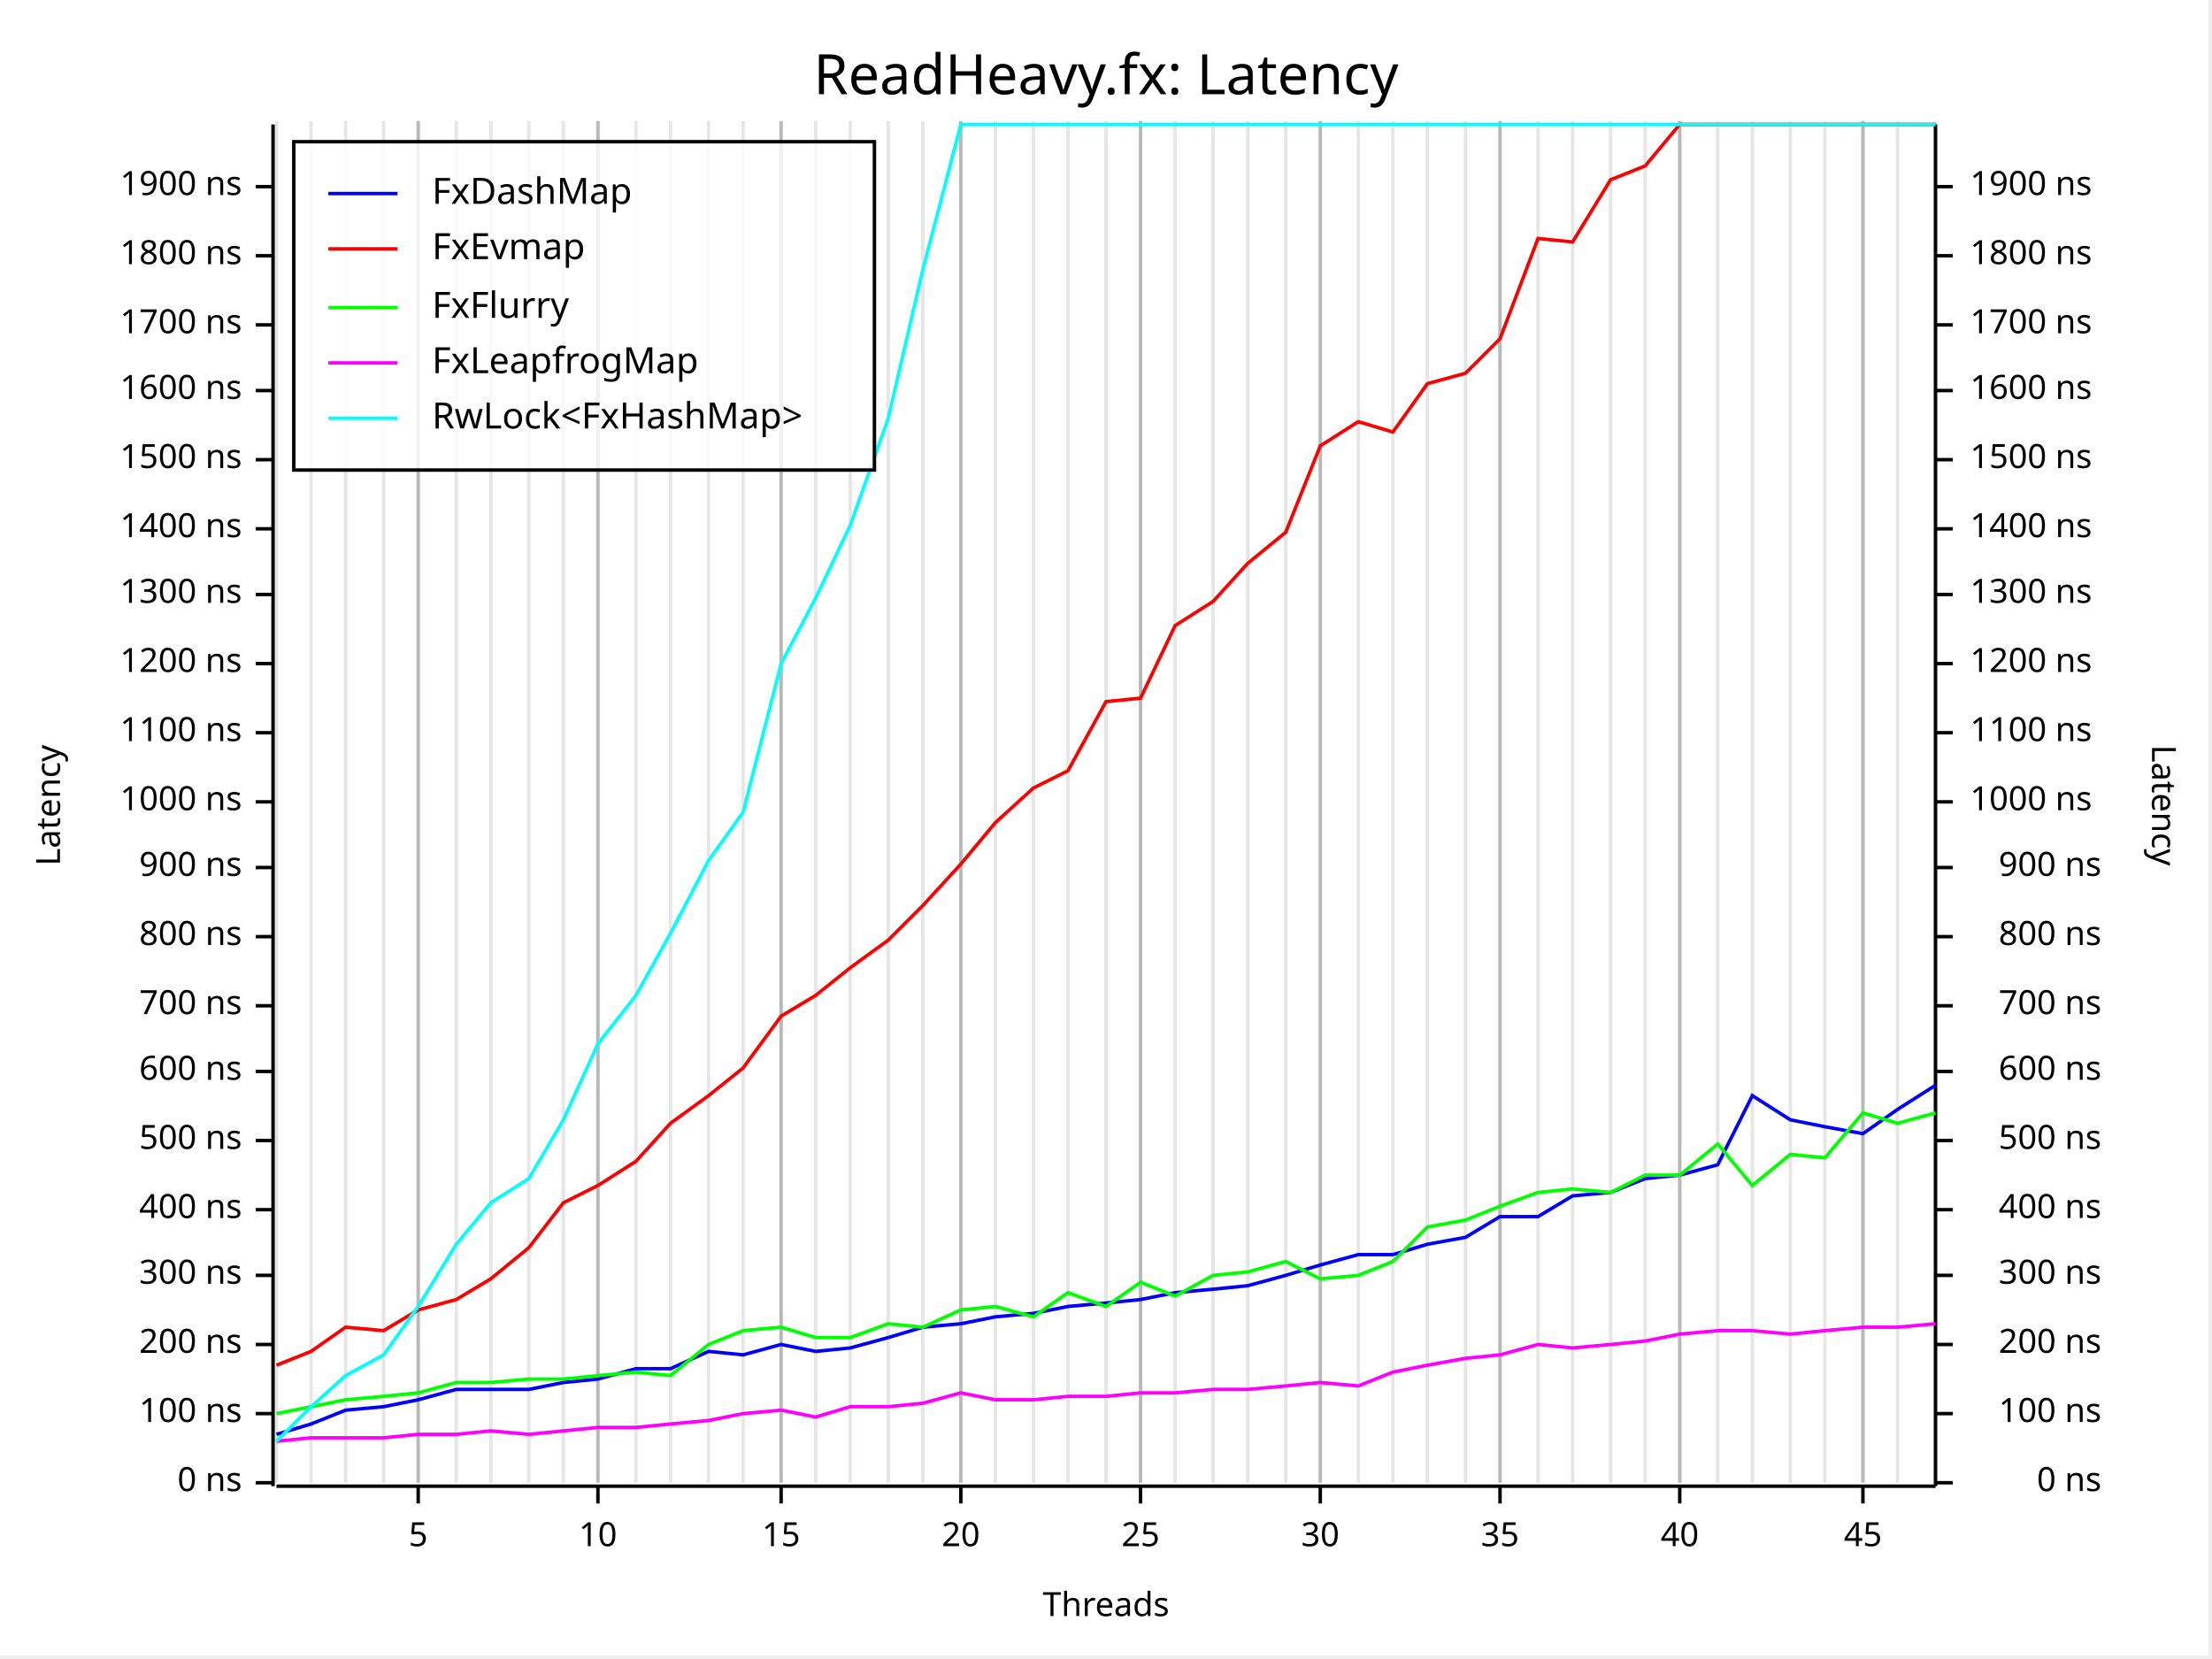
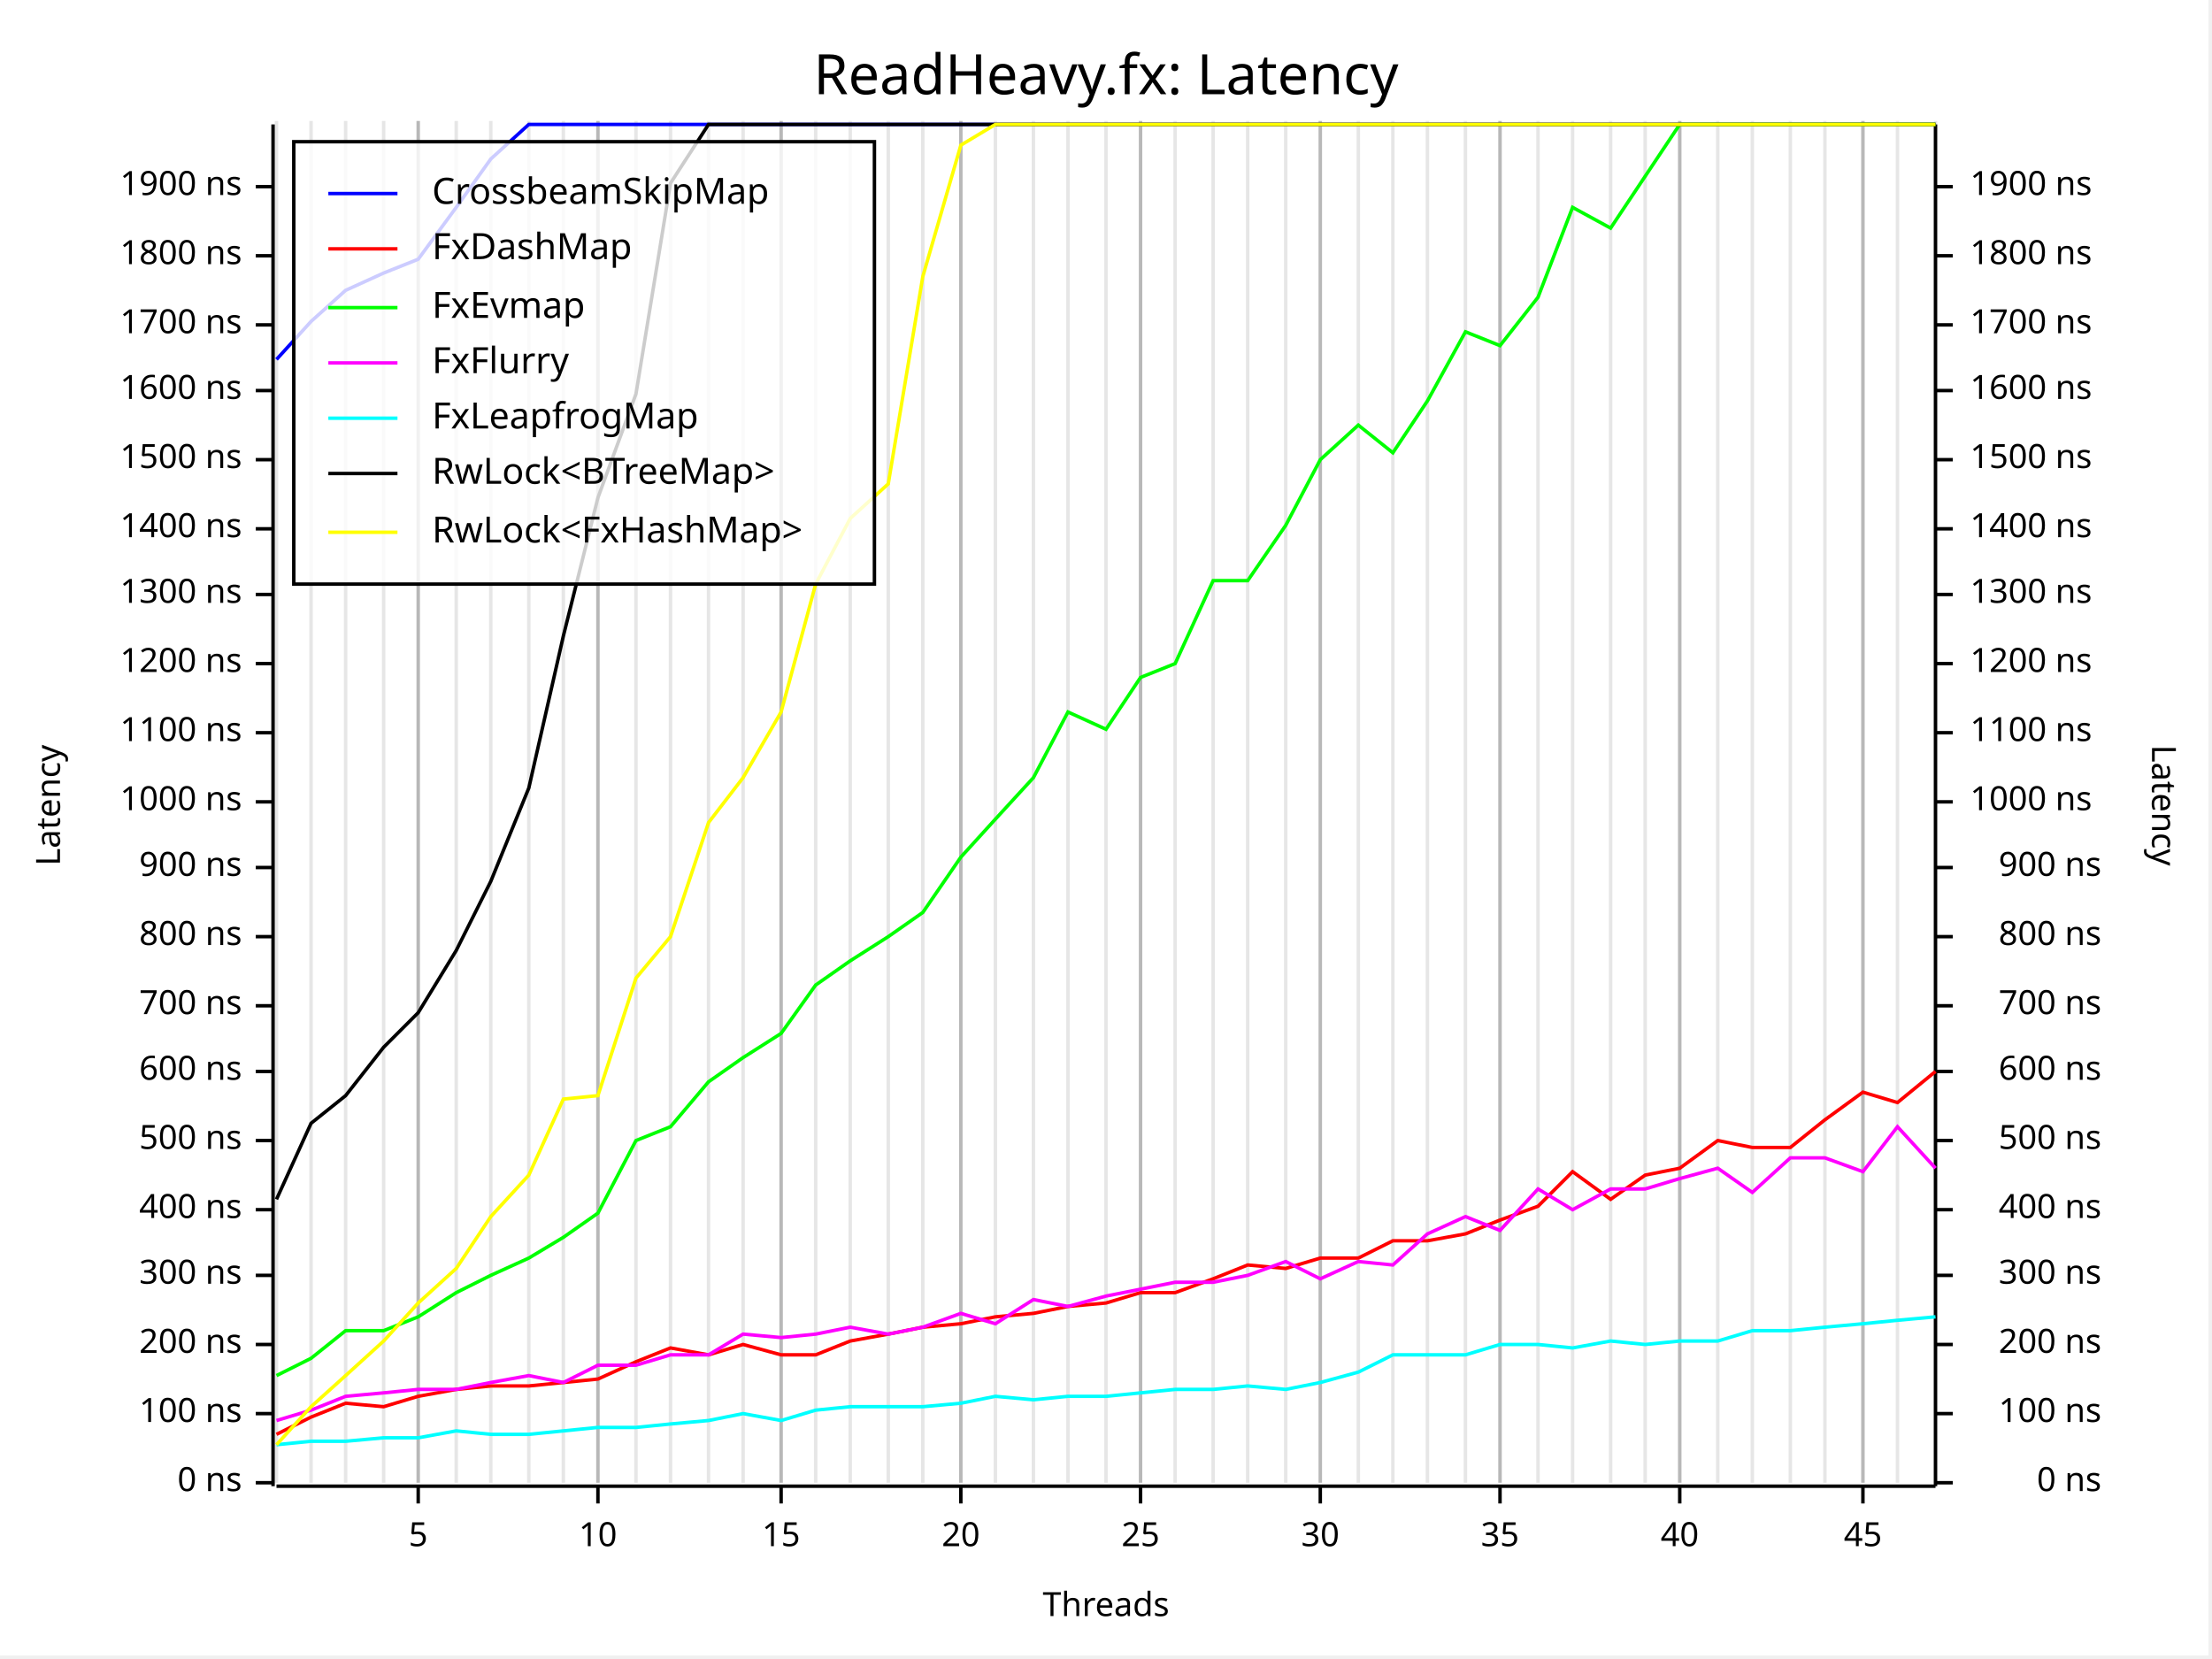
<svg xmlns="http://www.w3.org/2000/svg" width="640" height="480" viewBox="0 0 640 480">
  <rect x="0" y="0" width="639" height="479" opacity="1" fill="#FFFFFF" stroke="none" />
  <text x="320" y="15" dy="0.76em" text-anchor="middle" font-family="Fira Code" font-size="16.129" opacity="1" fill="#000000">
ReadHeavy.fx: Latency
</text>
  <line opacity="0.1" stroke="#000000" stroke-width="1" x1="80" y1="429" x2="80" y2="35" />
  <line opacity="0.1" stroke="#000000" stroke-width="1" x1="90" y1="429" x2="90" y2="35" />
  <line opacity="0.1" stroke="#000000" stroke-width="1" x1="100" y1="429" x2="100" y2="35" />
  <line opacity="0.1" stroke="#000000" stroke-width="1" x1="111" y1="429" x2="111" y2="35" />
  <line opacity="0.1" stroke="#000000" stroke-width="1" x1="121" y1="429" x2="121" y2="35" />
  <line opacity="0.1" stroke="#000000" stroke-width="1" x1="132" y1="429" x2="132" y2="35" />
  <line opacity="0.1" stroke="#000000" stroke-width="1" x1="142" y1="429" x2="142" y2="35" />
  <line opacity="0.1" stroke="#000000" stroke-width="1" x1="153" y1="429" x2="153" y2="35" />
  <line opacity="0.1" stroke="#000000" stroke-width="1" x1="163" y1="429" x2="163" y2="35" />
  <line opacity="0.1" stroke="#000000" stroke-width="1" x1="173" y1="429" x2="173" y2="35" />
  <line opacity="0.1" stroke="#000000" stroke-width="1" x1="184" y1="429" x2="184" y2="35" />
  <line opacity="0.1" stroke="#000000" stroke-width="1" x1="194" y1="429" x2="194" y2="35" />
  <line opacity="0.1" stroke="#000000" stroke-width="1" x1="205" y1="429" x2="205" y2="35" />
  <line opacity="0.1" stroke="#000000" stroke-width="1" x1="215" y1="429" x2="215" y2="35" />
  <line opacity="0.1" stroke="#000000" stroke-width="1" x1="226" y1="429" x2="226" y2="35" />
  <line opacity="0.1" stroke="#000000" stroke-width="1" x1="236" y1="429" x2="236" y2="35" />
  <line opacity="0.1" stroke="#000000" stroke-width="1" x1="246" y1="429" x2="246" y2="35" />
  <line opacity="0.1" stroke="#000000" stroke-width="1" x1="257" y1="429" x2="257" y2="35" />
  <line opacity="0.1" stroke="#000000" stroke-width="1" x1="267" y1="429" x2="267" y2="35" />
  <line opacity="0.1" stroke="#000000" stroke-width="1" x1="278" y1="429" x2="278" y2="35" />
  <line opacity="0.1" stroke="#000000" stroke-width="1" x1="288" y1="429" x2="288" y2="35" />
  <line opacity="0.1" stroke="#000000" stroke-width="1" x1="299" y1="429" x2="299" y2="35" />
  <line opacity="0.1" stroke="#000000" stroke-width="1" x1="309" y1="429" x2="309" y2="35" />
  <line opacity="0.1" stroke="#000000" stroke-width="1" x1="320" y1="429" x2="320" y2="35" />
  <line opacity="0.1" stroke="#000000" stroke-width="1" x1="330" y1="429" x2="330" y2="35" />
  <line opacity="0.1" stroke="#000000" stroke-width="1" x1="340" y1="429" x2="340" y2="35" />
  <line opacity="0.1" stroke="#000000" stroke-width="1" x1="351" y1="429" x2="351" y2="35" />
  <line opacity="0.1" stroke="#000000" stroke-width="1" x1="361" y1="429" x2="361" y2="35" />
  <line opacity="0.1" stroke="#000000" stroke-width="1" x1="372" y1="429" x2="372" y2="35" />
  <line opacity="0.1" stroke="#000000" stroke-width="1" x1="382" y1="429" x2="382" y2="35" />
  <line opacity="0.1" stroke="#000000" stroke-width="1" x1="393" y1="429" x2="393" y2="35" />
  <line opacity="0.1" stroke="#000000" stroke-width="1" x1="403" y1="429" x2="403" y2="35" />
  <line opacity="0.1" stroke="#000000" stroke-width="1" x1="413" y1="429" x2="413" y2="35" />
  <line opacity="0.1" stroke="#000000" stroke-width="1" x1="424" y1="429" x2="424" y2="35" />
  <line opacity="0.1" stroke="#000000" stroke-width="1" x1="434" y1="429" x2="434" y2="35" />
  <line opacity="0.1" stroke="#000000" stroke-width="1" x1="445" y1="429" x2="445" y2="35" />
  <line opacity="0.1" stroke="#000000" stroke-width="1" x1="455" y1="429" x2="455" y2="35" />
  <line opacity="0.1" stroke="#000000" stroke-width="1" x1="466" y1="429" x2="466" y2="35" />
  <line opacity="0.1" stroke="#000000" stroke-width="1" x1="476" y1="429" x2="476" y2="35" />
  <line opacity="0.1" stroke="#000000" stroke-width="1" x1="486" y1="429" x2="486" y2="35" />
  <line opacity="0.1" stroke="#000000" stroke-width="1" x1="497" y1="429" x2="497" y2="35" />
  <line opacity="0.1" stroke="#000000" stroke-width="1" x1="507" y1="429" x2="507" y2="35" />
  <line opacity="0.1" stroke="#000000" stroke-width="1" x1="518" y1="429" x2="518" y2="35" />
  <line opacity="0.1" stroke="#000000" stroke-width="1" x1="528" y1="429" x2="528" y2="35" />
  <line opacity="0.1" stroke="#000000" stroke-width="1" x1="539" y1="429" x2="539" y2="35" />
  <line opacity="0.1" stroke="#000000" stroke-width="1" x1="549" y1="429" x2="549" y2="35" />
  <line opacity="0.1" stroke="#000000" stroke-width="1" x1="560" y1="429" x2="560" y2="35" />
  <text x="10" y="233" dy="0.76em" text-anchor="middle" font-family="sans-serif" font-size="9.677" opacity="1" fill="#000000" transform="rotate(270, 10, 233)">
Latency
</text>
  <text x="320" y="470" dy="-0.5ex" text-anchor="middle" font-family="sans-serif" font-size="9.677" opacity="1" fill="#000000">
Threads
</text>
  <text x="630" y="233" dy="0.76em" text-anchor="middle" font-family="sans-serif" font-size="9.677" opacity="1" fill="#000000" transform="rotate(90, 630, 233)">
Latency
</text>
  <line opacity="0.2" stroke="#000000" stroke-width="1" x1="121" y1="429" x2="121" y2="35" />
  <line opacity="0.2" stroke="#000000" stroke-width="1" x1="173" y1="429" x2="173" y2="35" />
  <line opacity="0.2" stroke="#000000" stroke-width="1" x1="226" y1="429" x2="226" y2="35" />
  <line opacity="0.2" stroke="#000000" stroke-width="1" x1="278" y1="429" x2="278" y2="35" />
  <line opacity="0.2" stroke="#000000" stroke-width="1" x1="330" y1="429" x2="330" y2="35" />
  <line opacity="0.2" stroke="#000000" stroke-width="1" x1="382" y1="429" x2="382" y2="35" />
  <line opacity="0.2" stroke="#000000" stroke-width="1" x1="434" y1="429" x2="434" y2="35" />
  <line opacity="0.2" stroke="#000000" stroke-width="1" x1="486" y1="429" x2="486" y2="35" />
  <line opacity="0.2" stroke="#000000" stroke-width="1" x1="539" y1="429" x2="539" y2="35" />
  <polyline fill="none" opacity="1" stroke="#000000" stroke-width="1" points="79,36 79,430 " />
  <text x="70" y="429" dy="0.5ex" text-anchor="end" font-family="sans-serif" font-size="9.677" opacity="1" fill="#000000">
0 ns
</text>
  <polyline fill="none" opacity="1" stroke="#000000" stroke-width="1" points="74,429 79,429 " />
  <text x="70" y="409" dy="0.5ex" text-anchor="end" font-family="sans-serif" font-size="9.677" opacity="1" fill="#000000">
100 ns
</text>
  <polyline fill="none" opacity="1" stroke="#000000" stroke-width="1" points="74,409 79,409 " />
  <text x="70" y="389" dy="0.5ex" text-anchor="end" font-family="sans-serif" font-size="9.677" opacity="1" fill="#000000">
200 ns
</text>
  <polyline fill="none" opacity="1" stroke="#000000" stroke-width="1" points="74,389 79,389 " />
  <text x="70" y="369" dy="0.5ex" text-anchor="end" font-family="sans-serif" font-size="9.677" opacity="1" fill="#000000">
300 ns
</text>
  <polyline fill="none" opacity="1" stroke="#000000" stroke-width="1" points="74,369 79,369 " />
  <text x="70" y="350" dy="0.5ex" text-anchor="end" font-family="sans-serif" font-size="9.677" opacity="1" fill="#000000">
400 ns
</text>
  <polyline fill="none" opacity="1" stroke="#000000" stroke-width="1" points="74,350 79,350 " />
  <text x="70" y="330" dy="0.5ex" text-anchor="end" font-family="sans-serif" font-size="9.677" opacity="1" fill="#000000">
500 ns
</text>
  <polyline fill="none" opacity="1" stroke="#000000" stroke-width="1" points="74,330 79,330 " />
  <text x="70" y="310" dy="0.5ex" text-anchor="end" font-family="sans-serif" font-size="9.677" opacity="1" fill="#000000">
600 ns
</text>
  <polyline fill="none" opacity="1" stroke="#000000" stroke-width="1" points="74,310 79,310 " />
  <text x="70" y="291" dy="0.5ex" text-anchor="end" font-family="sans-serif" font-size="9.677" opacity="1" fill="#000000">
700 ns
</text>
  <polyline fill="none" opacity="1" stroke="#000000" stroke-width="1" points="74,291 79,291 " />
  <text x="70" y="271" dy="0.5ex" text-anchor="end" font-family="sans-serif" font-size="9.677" opacity="1" fill="#000000">
800 ns
</text>
  <polyline fill="none" opacity="1" stroke="#000000" stroke-width="1" points="74,271 79,271 " />
  <text x="70" y="251" dy="0.5ex" text-anchor="end" font-family="sans-serif" font-size="9.677" opacity="1" fill="#000000">
900 ns
</text>
  <polyline fill="none" opacity="1" stroke="#000000" stroke-width="1" points="74,251 79,251 " />
  <text x="70" y="232" dy="0.5ex" text-anchor="end" font-family="sans-serif" font-size="9.677" opacity="1" fill="#000000">
1000 ns
</text>
  <polyline fill="none" opacity="1" stroke="#000000" stroke-width="1" points="74,232 79,232 " />
  <text x="70" y="212" dy="0.5ex" text-anchor="end" font-family="sans-serif" font-size="9.677" opacity="1" fill="#000000">
1100 ns
</text>
  <polyline fill="none" opacity="1" stroke="#000000" stroke-width="1" points="74,212 79,212 " />
  <text x="70" y="192" dy="0.5ex" text-anchor="end" font-family="sans-serif" font-size="9.677" opacity="1" fill="#000000">
1200 ns
</text>
  <polyline fill="none" opacity="1" stroke="#000000" stroke-width="1" points="74,192 79,192 " />
  <text x="70" y="172" dy="0.5ex" text-anchor="end" font-family="sans-serif" font-size="9.677" opacity="1" fill="#000000">
1300 ns
</text>
  <polyline fill="none" opacity="1" stroke="#000000" stroke-width="1" points="74,172 79,172 " />
  <text x="70" y="153" dy="0.5ex" text-anchor="end" font-family="sans-serif" font-size="9.677" opacity="1" fill="#000000">
1400 ns
</text>
  <polyline fill="none" opacity="1" stroke="#000000" stroke-width="1" points="74,153 79,153 " />
  <text x="70" y="133" dy="0.5ex" text-anchor="end" font-family="sans-serif" font-size="9.677" opacity="1" fill="#000000">
1500 ns
</text>
  <polyline fill="none" opacity="1" stroke="#000000" stroke-width="1" points="74,133 79,133 " />
  <text x="70" y="113" dy="0.5ex" text-anchor="end" font-family="sans-serif" font-size="9.677" opacity="1" fill="#000000">
1600 ns
</text>
  <polyline fill="none" opacity="1" stroke="#000000" stroke-width="1" points="74,113 79,113 " />
  <text x="70" y="94" dy="0.5ex" text-anchor="end" font-family="sans-serif" font-size="9.677" opacity="1" fill="#000000">
1700 ns
</text>
  <polyline fill="none" opacity="1" stroke="#000000" stroke-width="1" points="74,94 79,94 " />
  <text x="70" y="74" dy="0.5ex" text-anchor="end" font-family="sans-serif" font-size="9.677" opacity="1" fill="#000000">
1800 ns
</text>
  <polyline fill="none" opacity="1" stroke="#000000" stroke-width="1" points="74,74 79,74 " />
  <text x="70" y="54" dy="0.5ex" text-anchor="end" font-family="sans-serif" font-size="9.677" opacity="1" fill="#000000">
1900 ns
</text>
  <polyline fill="none" opacity="1" stroke="#000000" stroke-width="1" points="74,54 79,54 " />
  <polyline fill="none" opacity="1" stroke="#000000" stroke-width="1" points="80,430 560,430 " />
  <text x="121" y="440" dy="0.76em" text-anchor="middle" font-family="sans-serif" font-size="9.677" opacity="1" fill="#000000">
5
</text>
  <polyline fill="none" opacity="1" stroke="#000000" stroke-width="1" points="121,430 121,435 " />
  <text x="173" y="440" dy="0.76em" text-anchor="middle" font-family="sans-serif" font-size="9.677" opacity="1" fill="#000000">
10
</text>
  <polyline fill="none" opacity="1" stroke="#000000" stroke-width="1" points="173,430 173,435 " />
  <text x="226" y="440" dy="0.76em" text-anchor="middle" font-family="sans-serif" font-size="9.677" opacity="1" fill="#000000">
15
</text>
  <polyline fill="none" opacity="1" stroke="#000000" stroke-width="1" points="226,430 226,435 " />
  <text x="278" y="440" dy="0.76em" text-anchor="middle" font-family="sans-serif" font-size="9.677" opacity="1" fill="#000000">
20
</text>
  <polyline fill="none" opacity="1" stroke="#000000" stroke-width="1" points="278,430 278,435 " />
  <text x="330" y="440" dy="0.76em" text-anchor="middle" font-family="sans-serif" font-size="9.677" opacity="1" fill="#000000">
25
</text>
  <polyline fill="none" opacity="1" stroke="#000000" stroke-width="1" points="330,430 330,435 " />
  <text x="382" y="440" dy="0.76em" text-anchor="middle" font-family="sans-serif" font-size="9.677" opacity="1" fill="#000000">
30
</text>
  <polyline fill="none" opacity="1" stroke="#000000" stroke-width="1" points="382,430 382,435 " />
  <text x="434" y="440" dy="0.76em" text-anchor="middle" font-family="sans-serif" font-size="9.677" opacity="1" fill="#000000">
35
</text>
  <polyline fill="none" opacity="1" stroke="#000000" stroke-width="1" points="434,430 434,435 " />
  <text x="486" y="440" dy="0.76em" text-anchor="middle" font-family="sans-serif" font-size="9.677" opacity="1" fill="#000000">
40
</text>
  <polyline fill="none" opacity="1" stroke="#000000" stroke-width="1" points="486,430 486,435 " />
  <text x="539" y="440" dy="0.76em" text-anchor="middle" font-family="sans-serif" font-size="9.677" opacity="1" fill="#000000">
45
</text>
  <polyline fill="none" opacity="1" stroke="#000000" stroke-width="1" points="539,430 539,435 " />
  <polyline fill="none" opacity="1" stroke="#000000" stroke-width="1" points="560,36 560,430 " />
  <text x="608" y="429" dy="0.5ex" text-anchor="end" font-family="sans-serif" font-size="9.677" opacity="1" fill="#000000">
0 ns
</text>
  <polyline fill="none" opacity="1" stroke="#000000" stroke-width="1" points="560,429 565,429 " />
  <text x="608" y="409" dy="0.5ex" text-anchor="end" font-family="sans-serif" font-size="9.677" opacity="1" fill="#000000">
100 ns
</text>
  <polyline fill="none" opacity="1" stroke="#000000" stroke-width="1" points="560,409 565,409 " />
  <text x="608" y="389" dy="0.5ex" text-anchor="end" font-family="sans-serif" font-size="9.677" opacity="1" fill="#000000">
200 ns
</text>
  <polyline fill="none" opacity="1" stroke="#000000" stroke-width="1" points="560,389 565,389 " />
  <text x="608" y="369" dy="0.5ex" text-anchor="end" font-family="sans-serif" font-size="9.677" opacity="1" fill="#000000">
300 ns
</text>
  <polyline fill="none" opacity="1" stroke="#000000" stroke-width="1" points="560,369 565,369 " />
  <text x="608" y="350" dy="0.5ex" text-anchor="end" font-family="sans-serif" font-size="9.677" opacity="1" fill="#000000">
400 ns
</text>
  <polyline fill="none" opacity="1" stroke="#000000" stroke-width="1" points="560,350 565,350 " />
  <text x="608" y="330" dy="0.5ex" text-anchor="end" font-family="sans-serif" font-size="9.677" opacity="1" fill="#000000">
500 ns
</text>
  <polyline fill="none" opacity="1" stroke="#000000" stroke-width="1" points="560,330 565,330 " />
  <text x="608" y="310" dy="0.5ex" text-anchor="end" font-family="sans-serif" font-size="9.677" opacity="1" fill="#000000">
600 ns
</text>
  <polyline fill="none" opacity="1" stroke="#000000" stroke-width="1" points="560,310 565,310 " />
  <text x="608" y="291" dy="0.5ex" text-anchor="end" font-family="sans-serif" font-size="9.677" opacity="1" fill="#000000">
700 ns
</text>
  <polyline fill="none" opacity="1" stroke="#000000" stroke-width="1" points="560,291 565,291 " />
  <text x="608" y="271" dy="0.5ex" text-anchor="end" font-family="sans-serif" font-size="9.677" opacity="1" fill="#000000">
800 ns
</text>
  <polyline fill="none" opacity="1" stroke="#000000" stroke-width="1" points="560,271 565,271 " />
  <text x="608" y="251" dy="0.5ex" text-anchor="end" font-family="sans-serif" font-size="9.677" opacity="1" fill="#000000">
900 ns
</text>
  <polyline fill="none" opacity="1" stroke="#000000" stroke-width="1" points="560,251 565,251 " />
  <text x="570" y="232" dy="0.5ex" text-anchor="start" font-family="sans-serif" font-size="9.677" opacity="1" fill="#000000">
1000 ns
</text>
  <polyline fill="none" opacity="1" stroke="#000000" stroke-width="1" points="560,232 565,232 " />
  <text x="570" y="212" dy="0.5ex" text-anchor="start" font-family="sans-serif" font-size="9.677" opacity="1" fill="#000000">
1100 ns
</text>
  <polyline fill="none" opacity="1" stroke="#000000" stroke-width="1" points="560,212 565,212 " />
  <text x="570" y="192" dy="0.5ex" text-anchor="start" font-family="sans-serif" font-size="9.677" opacity="1" fill="#000000">
1200 ns
</text>
  <polyline fill="none" opacity="1" stroke="#000000" stroke-width="1" points="560,192 565,192 " />
  <text x="570" y="172" dy="0.5ex" text-anchor="start" font-family="sans-serif" font-size="9.677" opacity="1" fill="#000000">
1300 ns
</text>
  <polyline fill="none" opacity="1" stroke="#000000" stroke-width="1" points="560,172 565,172 " />
  <text x="570" y="153" dy="0.5ex" text-anchor="start" font-family="sans-serif" font-size="9.677" opacity="1" fill="#000000">
1400 ns
</text>
  <polyline fill="none" opacity="1" stroke="#000000" stroke-width="1" points="560,153 565,153 " />
  <text x="570" y="133" dy="0.5ex" text-anchor="start" font-family="sans-serif" font-size="9.677" opacity="1" fill="#000000">
1500 ns
</text>
  <polyline fill="none" opacity="1" stroke="#000000" stroke-width="1" points="560,133 565,133 " />
  <text x="570" y="113" dy="0.5ex" text-anchor="start" font-family="sans-serif" font-size="9.677" opacity="1" fill="#000000">
1600 ns
</text>
  <polyline fill="none" opacity="1" stroke="#000000" stroke-width="1" points="560,113 565,113 " />
  <text x="570" y="94" dy="0.5ex" text-anchor="start" font-family="sans-serif" font-size="9.677" opacity="1" fill="#000000">
1700 ns
</text>
  <polyline fill="none" opacity="1" stroke="#000000" stroke-width="1" points="560,94 565,94 " />
  <text x="570" y="74" dy="0.5ex" text-anchor="start" font-family="sans-serif" font-size="9.677" opacity="1" fill="#000000">
1800 ns
</text>
  <polyline fill="none" opacity="1" stroke="#000000" stroke-width="1" points="560,74 565,74 " />
  <text x="570" y="54" dy="0.5ex" text-anchor="start" font-family="sans-serif" font-size="9.677" opacity="1" fill="#000000">
1900 ns
</text>
  <polyline fill="none" opacity="1" stroke="#000000" stroke-width="1" points="560,54 565,54 " />
-   <polyline fill="none" opacity="1" stroke="#0000FF" stroke-width="1" points="80,415 90,412 100,408 111,407 121,405 132,402 142,402 153,402 163,400 173,399 184,396 194,396 205,391 215,392 226,389 236,391 246,390 257,387 267,384 278,383 288,381 299,380 309,378 320,377 330,376 340,374 351,373 361,372 372,369 382,366 393,363 403,363 413,360 424,358 434,352 445,352 455,346 466,345 476,341 486,340 497,337 507,317 518,324 528,326 539,328 549,321 560,314 " />
-   <polyline fill="none" opacity="1" stroke="#FF0000" stroke-width="1" points="80,395 90,391 100,384 111,385 121,379 132,376 142,370 153,361 163,348 173,343 184,336 194,325 205,317 215,309 226,294 236,288 246,280 257,272 267,262 278,250 288,238 299,228 309,223 320,203 330,202 340,181 351,174 361,163 372,154 382,129 393,122 403,125 413,111 424,108 434,98 445,69 455,70 466,52 476,48 486,36 497,36 507,36 518,36 528,36 539,36 549,36 560,36 " />
-   <polyline fill="none" opacity="1" stroke="#00FF00" stroke-width="1" points="80,409 90,407 100,405 111,404 121,403 132,400 142,400 153,399 163,399 173,398 184,397 194,398 205,389 215,385 226,384 236,387 246,387 257,383 267,384 278,379 288,378 299,381 309,374 320,378 330,371 340,375 351,369 361,368 372,365 382,370 393,369 403,365 413,355 424,353 434,349 445,345 455,344 466,345 476,340 486,340 497,331 507,343 518,334 528,335 539,322 549,325 560,322 " />
-   <polyline fill="none" opacity="1" stroke="#FF00FF" stroke-width="1" points="80,417 90,416 100,416 111,416 121,415 132,415 142,414 153,415 163,414 173,413 184,413 194,412 205,411 215,409 226,408 236,410 246,407 257,407 267,406 278,403 288,405 299,405 309,404 320,404 330,403 340,403 351,402 361,402 372,401 382,400 393,401 403,397 413,395 424,393 434,392 445,389 455,390 466,389 476,388 486,386 497,385 507,385 518,386 528,385 539,384 549,384 560,383 " />
-   <polyline fill="none" opacity="1" stroke="#00FFFF" stroke-width="1" points="80,417 90,407 100,398 111,392 121,378 132,360 142,348 153,341 163,324 173,302 184,288 194,270 205,249 215,235 226,192 236,173 246,152 257,121 267,78 278,36 288,36 299,36 309,36 320,36 330,36 340,36 351,36 361,36 372,36 382,36 393,36 403,36 413,36 424,36 434,36 445,36 455,36 466,36 476,36 486,36 497,36 507,36 518,36 528,36 539,36 549,36 560,36 " />
-   <rect x="85" y="41" width="168" height="95" opacity="0.8" fill="#FFFFFF" stroke="none" />
-   <rect x="85" y="41" width="168" height="95" opacity="1" fill="none" stroke="#000000" />
+   <polyline fill="none" opacity="1" stroke="#0000FF" stroke-width="1" points="80,104 90,93 100,84 111,79 121,75 132,60 142,46 153,36 163,36 173,36 184,36 194,36 205,36 215,36 226,36 236,36 246,36 257,36 267,36 278,36 288,36 299,36 309,36 320,36 330,36 340,36 351,36 361,36 372,36 382,36 393,36 403,36 413,36 424,36 434,36 445,36 455,36 466,36 476,36 486,36 497,36 507,36 518,36 528,36 539,36 549,36 560,36 " />
+   <polyline fill="none" opacity="1" stroke="#FF0000" stroke-width="1" points="80,415 90,410 100,406 111,407 121,404 132,402 142,401 153,401 163,400 173,399 184,394 194,390 205,392 215,389 226,392 236,392 246,388 257,386 267,384 278,383 288,381 299,380 309,378 320,377 330,374 340,374 351,370 361,366 372,367 382,364 393,364 403,359 413,359 424,357 434,353 445,349 455,339 466,347 476,340 486,338 497,330 507,332 518,332 528,324 539,316 549,319 560,310 " />
+   <polyline fill="none" opacity="1" stroke="#00FF00" stroke-width="1" points="80,398 90,393 100,385 111,385 121,381 132,374 142,369 153,364 163,358 173,351 184,330 194,326 205,313 215,306 226,299 236,285 246,278 257,271 267,264 278,248 288,237 299,225 309,206 320,211 330,196 340,192 351,168 361,168 372,152 382,133 393,123 403,131 413,116 424,96 434,100 445,86 455,60 466,66 476,51 486,36 497,36 507,36 518,36 528,36 539,36 549,36 560,36 " />
+   <polyline fill="none" opacity="1" stroke="#FF00FF" stroke-width="1" points="80,411 90,408 100,404 111,403 121,402 132,402 142,400 153,398 163,400 173,395 184,395 194,392 205,392 215,386 226,387 236,386 246,384 257,386 267,384 278,380 288,383 299,376 309,378 320,375 330,373 340,371 351,371 361,369 372,365 382,370 393,365 403,366 413,357 424,352 434,356 445,344 455,350 466,344 476,344 486,341 497,338 507,345 518,335 528,335 539,339 549,326 560,338 " />
+   <polyline fill="none" opacity="1" stroke="#00FFFF" stroke-width="1" points="80,418 90,417 100,417 111,416 121,416 132,414 142,415 153,415 163,414 173,413 184,413 194,412 205,411 215,409 226,411 236,408 246,407 257,407 267,407 278,406 288,404 299,405 309,404 320,404 330,403 340,402 351,402 361,401 372,402 382,400 393,397 403,392 413,392 424,392 434,389 445,389 455,390 466,388 476,389 486,388 497,388 507,385 518,385 528,384 539,383 549,382 560,381 " />
+   <polyline fill="none" opacity="1" stroke="#000000" stroke-width="1" points="80,347 90,325 100,317 111,303 121,293 132,275 142,255 153,228 163,184 173,144 184,114 194,53 205,36 215,36 226,36 236,36 246,36 257,36 267,36 278,36 288,36 299,36 309,36 320,36 330,36 340,36 351,36 361,36 372,36 382,36 393,36 403,36 413,36 424,36 434,36 445,36 455,36 466,36 476,36 486,36 497,36 507,36 518,36 528,36 539,36 549,36 560,36 " />
+   <polyline fill="none" opacity="1" stroke="#FFFF00" stroke-width="1" points="80,418 90,407 100,398 111,388 121,377 132,367 142,352 153,340 163,318 173,317 184,283 194,271 205,238 215,225 226,206 236,169 246,150 257,140 267,80 278,42 288,36 299,36 309,36 320,36 330,36 340,36 351,36 361,36 372,36 382,36 393,36 403,36 413,36 424,36 434,36 445,36 455,36 466,36 476,36 486,36 497,36 507,36 518,36 528,36 539,36 549,36 560,36 " />
+   <rect x="85" y="41" width="168" height="128" opacity="0.8" fill="#FFFFFF" stroke="none" />
+   <rect x="85" y="41" width="168" height="128" opacity="1" fill="none" stroke="#000000" />
  <text x="125" y="51" dy="0.76em" text-anchor="start" font-family="Fira Code" font-size="10.484" opacity="1" fill="#000000">
+ CrossbeamSkipMap
+ </text>
+   <text x="125" y="67" dy="0.76em" text-anchor="start" font-family="Fira Code" font-size="10.484" opacity="1" fill="#000000">
FxDashMap
</text>
-   <text x="125" y="67" dy="0.76em" text-anchor="start" font-family="Fira Code" font-size="10.484" opacity="1" fill="#000000">
+   <text x="125" y="84" dy="0.76em" text-anchor="start" font-family="Fira Code" font-size="10.484" opacity="1" fill="#000000">
FxEvmap
</text>
-   <text x="125" y="84" dy="0.76em" text-anchor="start" font-family="Fira Code" font-size="10.484" opacity="1" fill="#000000">
+   <text x="125" y="100" dy="0.76em" text-anchor="start" font-family="Fira Code" font-size="10.484" opacity="1" fill="#000000">
FxFlurry
</text>
-   <text x="125" y="100" dy="0.76em" text-anchor="start" font-family="Fira Code" font-size="10.484" opacity="1" fill="#000000">
+   <text x="125" y="116" dy="0.76em" text-anchor="start" font-family="Fira Code" font-size="10.484" opacity="1" fill="#000000">
FxLeapfrogMap
</text>
-   <text x="125" y="116" dy="0.76em" text-anchor="start" font-family="Fira Code" font-size="10.484" opacity="1" fill="#000000">
+   <text x="125" y="132" dy="0.76em" text-anchor="start" font-family="Fira Code" font-size="10.484" opacity="1" fill="#000000">
+ RwLock&lt;BTreeMap&gt;
+ </text>
+   <text x="125" y="149" dy="0.76em" text-anchor="start" font-family="Fira Code" font-size="10.484" opacity="1" fill="#000000">
RwLock&lt;FxHashMap&gt;
</text>
  <polyline fill="none" opacity="1" stroke="#0000FF" stroke-width="1" points="95,56 115,56 " />
  <polyline fill="none" opacity="1" stroke="#FF0000" stroke-width="1" points="95,72 115,72 " />
  <polyline fill="none" opacity="1" stroke="#00FF00" stroke-width="1" points="95,89 115,89 " />
  <polyline fill="none" opacity="1" stroke="#FF00FF" stroke-width="1" points="95,105 115,105 " />
  <polyline fill="none" opacity="1" stroke="#00FFFF" stroke-width="1" points="95,121 115,121 " />
+   <polyline fill="none" opacity="1" stroke="#000000" stroke-width="1" points="95,137 115,137 " />
+   <polyline fill="none" opacity="1" stroke="#FFFF00" stroke-width="1" points="95,154 115,154 " />
</svg>
